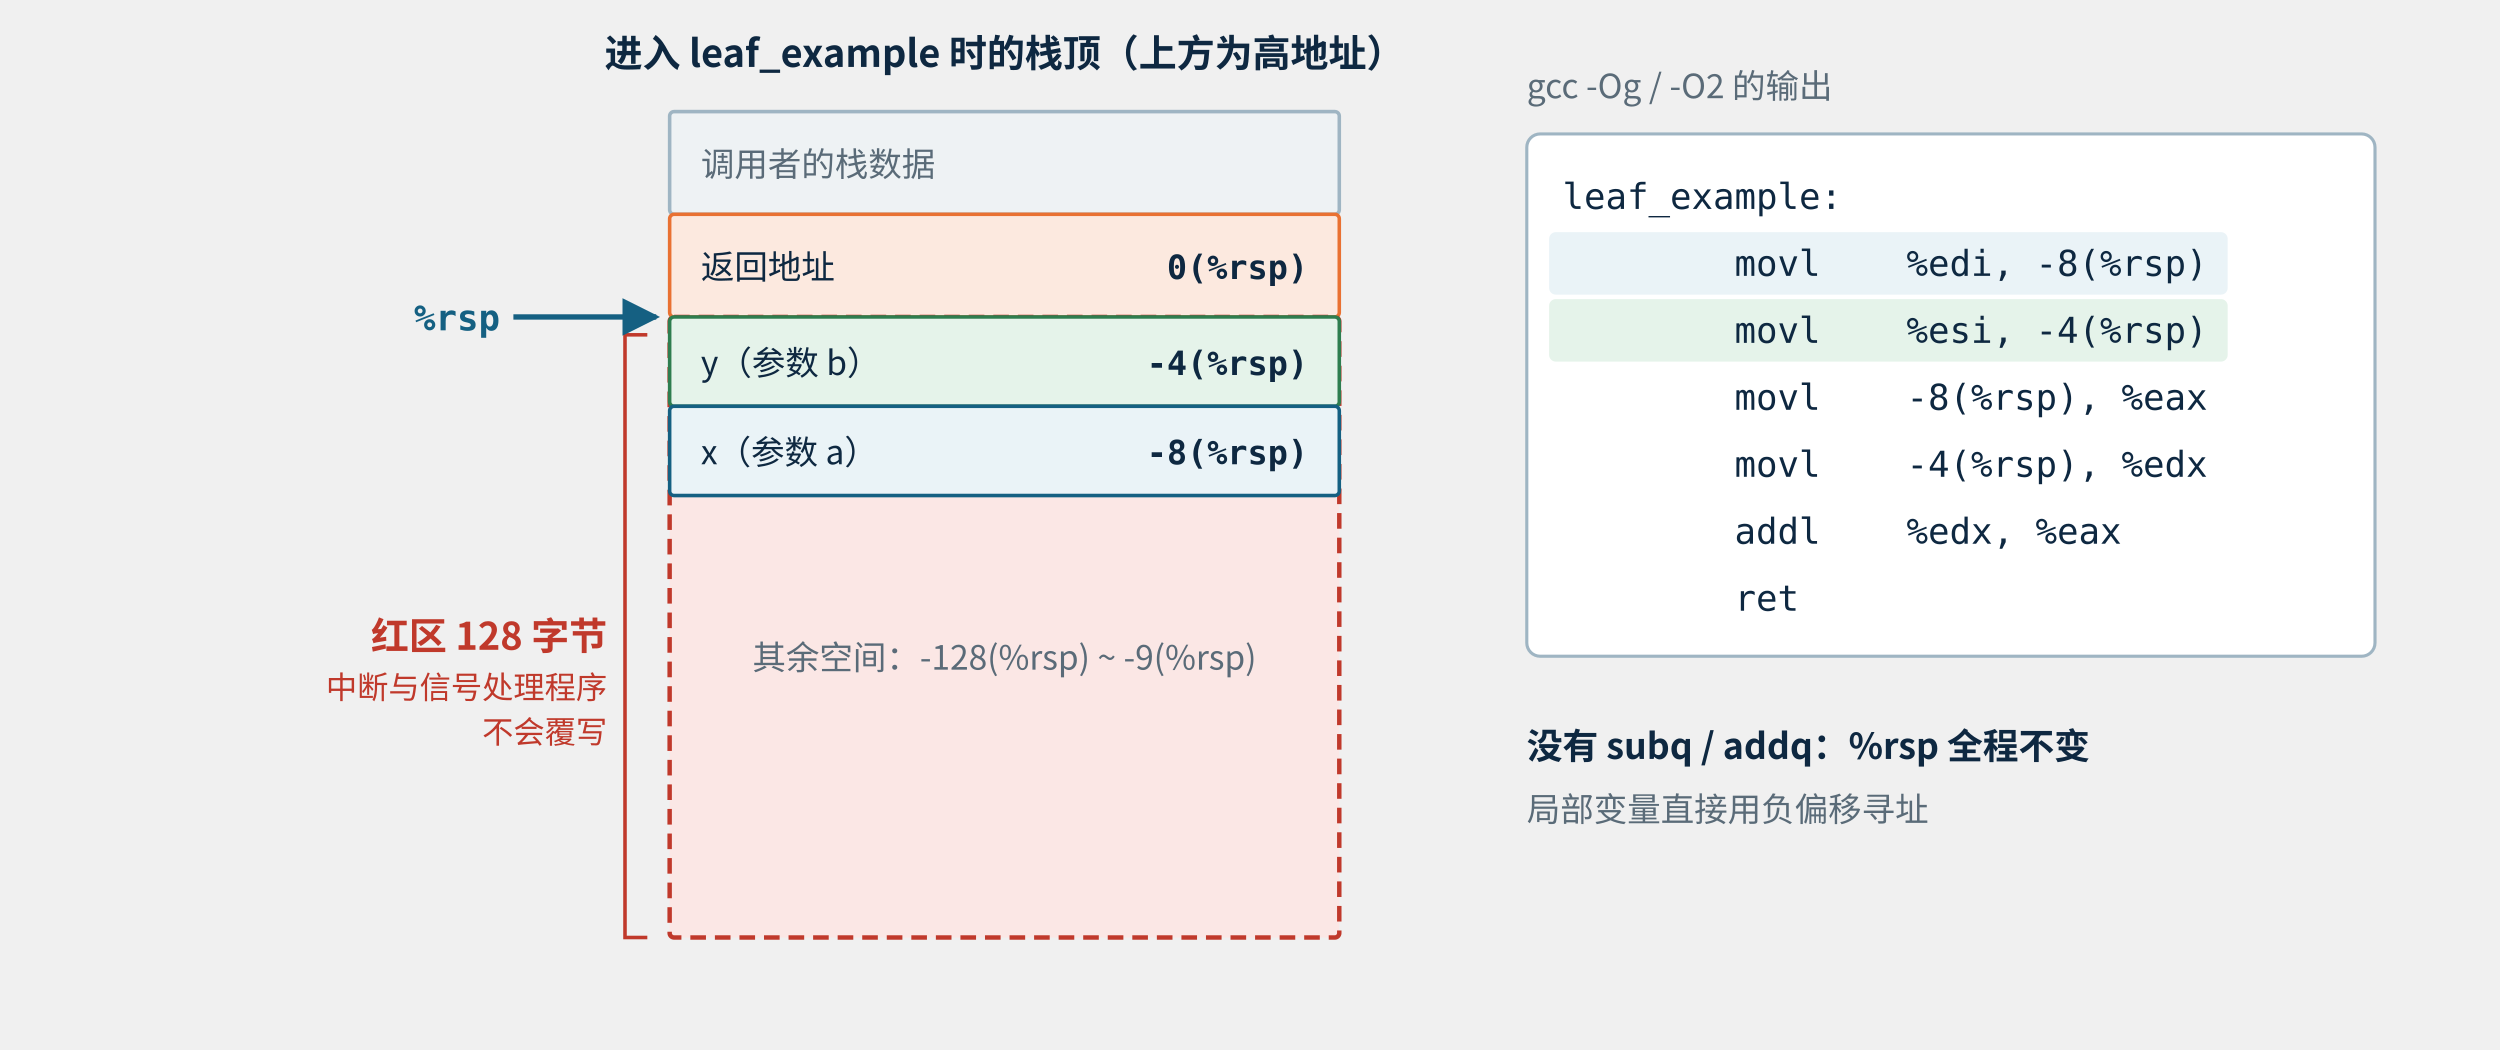
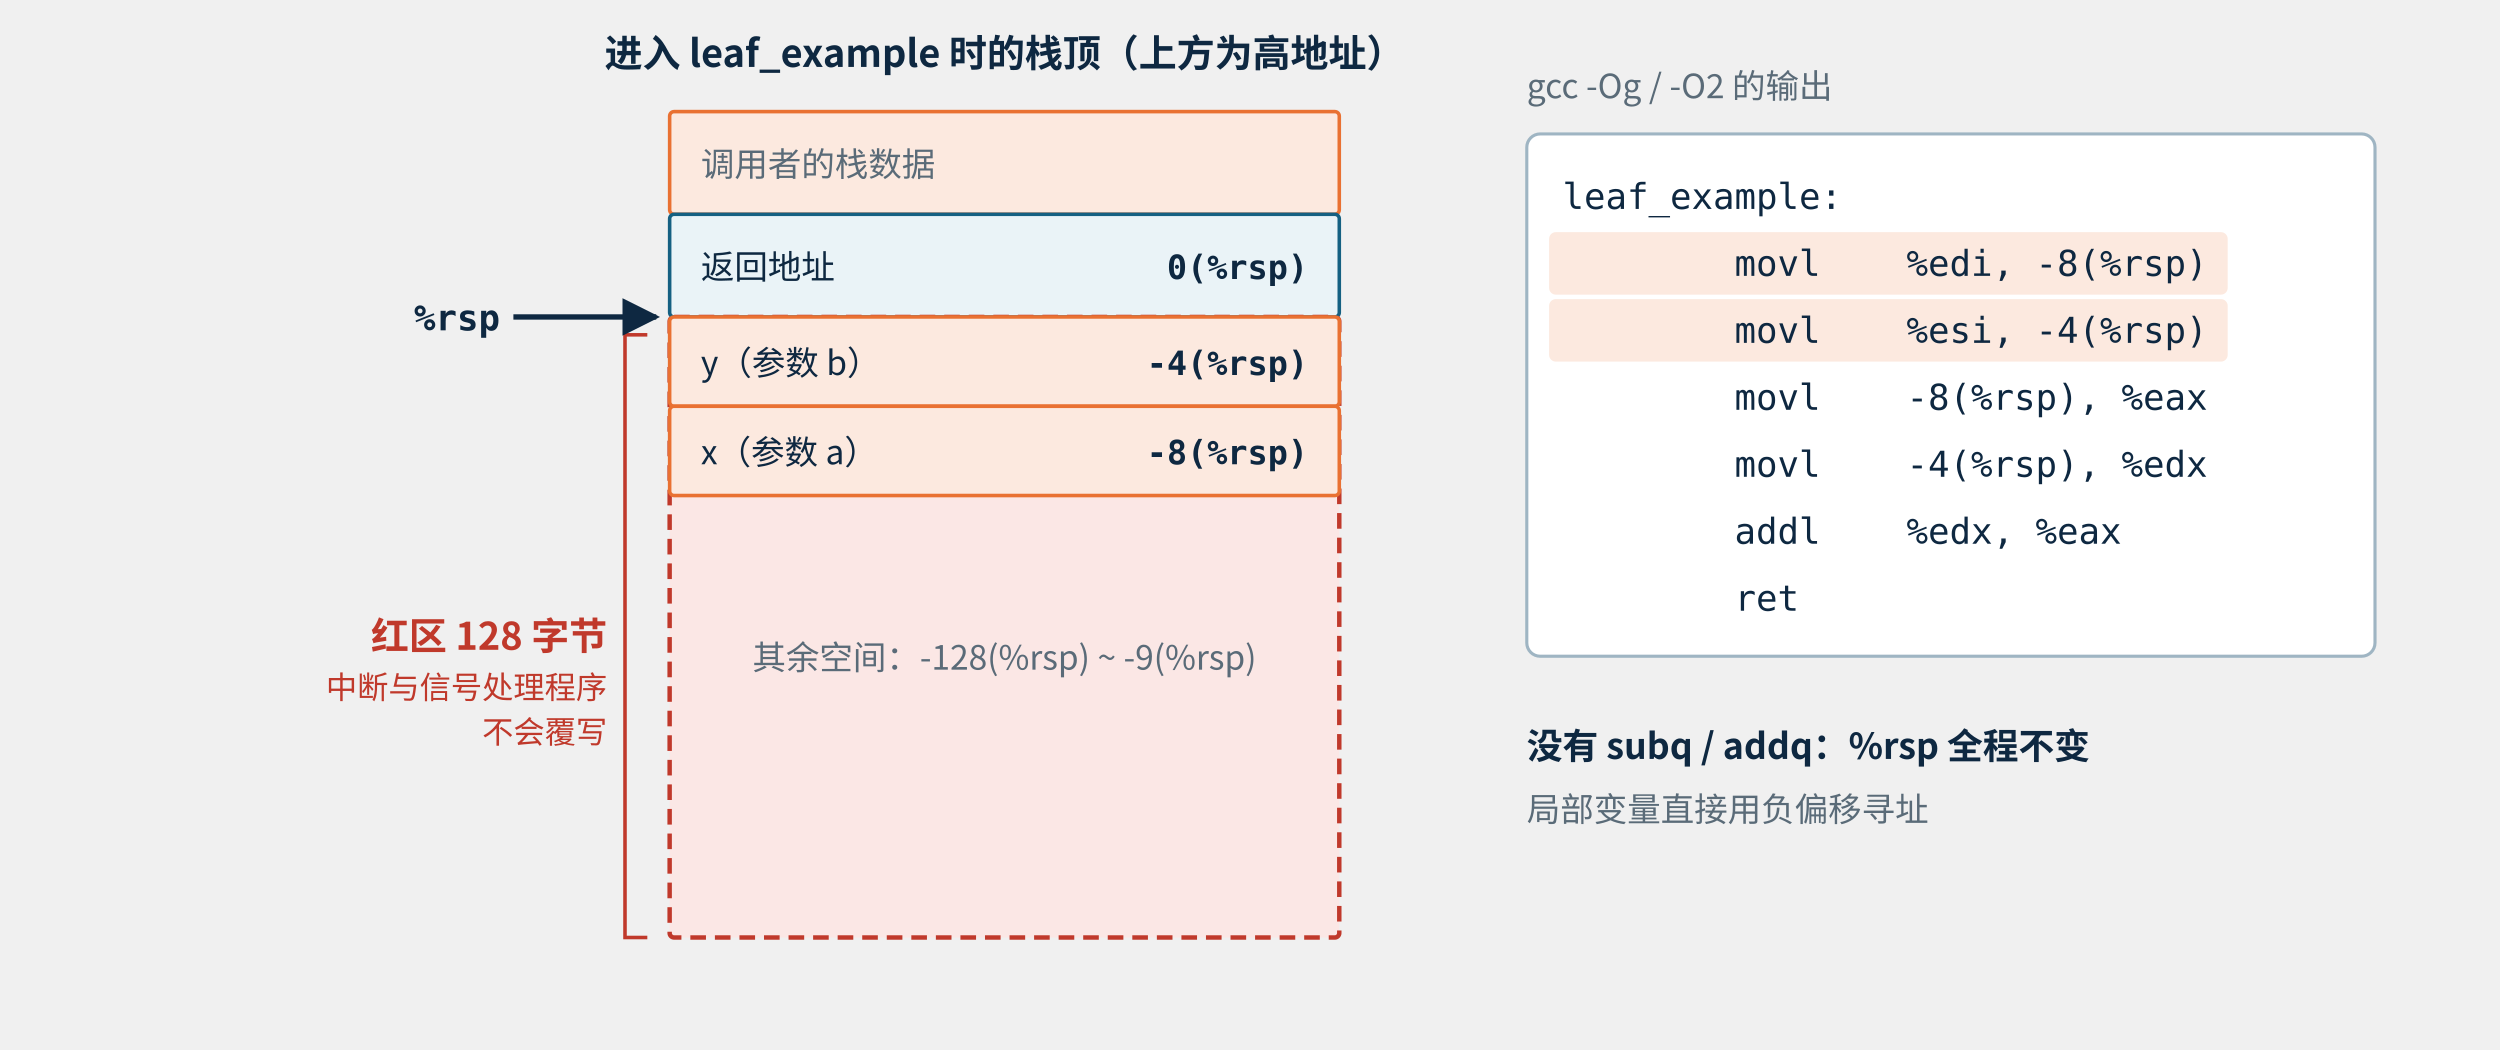
<svg xmlns="http://www.w3.org/2000/svg" viewBox="0 0 1120 470" width="1120" height="470">
  <defs>
    <marker id="ah-156082" viewBox="0 0 10 10" refX="9" refY="5" markerWidth="7" markerHeight="7" orient="auto-start-reverse">
      <path d="M0,0 L10,5 L0,10 z" fill="#156082" />
    </marker>
    <marker id="ah-e97132" viewBox="0 0 10 10" refX="9" refY="5" markerWidth="7" markerHeight="7" orient="auto-start-reverse">
      <path d="M0,0 L10,5 L0,10 z" fill="#e97132" />
    </marker>
    <marker id="ah-0e2841" viewBox="0 0 10 10" refX="9" refY="5" markerWidth="7" markerHeight="7" orient="auto-start-reverse">
      <path d="M0,0 L10,5 L0,10 z" fill="#0e2841" />
    </marker>
    <marker id="ah-2e7d4f" viewBox="0 0 10 10" refX="9" refY="5" markerWidth="7" markerHeight="7" orient="auto-start-reverse">
      <path d="M0,0 L10,5 L0,10 z" fill="#2e7d4f" />
    </marker>
    <marker id="ah-c0392b" viewBox="0 0 10 10" refX="9" refY="5" markerWidth="7" markerHeight="7" orient="auto-start-reverse">
      <path d="M0,0 L10,5 L0,10 z" fill="#c0392b" />
    </marker>
    <marker id="ah-5a6b78" viewBox="0 0 10 10" refX="9" refY="5" markerWidth="7" markerHeight="7" orient="auto-start-reverse">
      <path d="M0,0 L10,5 L0,10 z" fill="#5a6b78" />
    </marker>
    <marker id="ah-9fb5c3" viewBox="0 0 10 10" refX="9" refY="5" markerWidth="7" markerHeight="7" orient="auto-start-reverse">
      <path d="M0,0 L10,5 L0,10 z" fill="#9fb5c3" />
    </marker>
  </defs>
  <text x="450.0" y="30.0" font-family="PingFang SC, Noto Sans CJK SC, Source Han Sans SC, sans-serif" font-size="17" font-weight="bold" fill="#0e2841" text-anchor="middle">进入 leaf_example 时的栈顶（上方为高地址）</text>
-   <rect x="300.0" y="50.0" width="300.0" height="46.0" rx="2" fill="#eef2f4" stroke="#9fb5c3" stroke-width="1.6" />
+   <rect x="300.0" y="50.0" width="300.0" height="46.0" rx="2" fill="#fce9df" stroke="#e97132" stroke-width="1.6" />
  <text x="314.0" y="79.0" font-family="PingFang SC, Noto Sans CJK SC, Source Han Sans SC, sans-serif" font-size="15" font-weight="normal" fill="#5a6b78" text-anchor="start">调用者的栈数据</text>
-   <rect x="300.0" y="96.0" width="300.0" height="46.0" rx="2" fill="#fce9df" stroke="#e97132" stroke-width="1.6" />
+   <rect x="300.0" y="96.0" width="300.0" height="46.0" rx="2" fill="#eaf3f7" stroke="#156082" stroke-width="1.6" />
  <text x="314.0" y="125.0" font-family="PingFang SC, Noto Sans CJK SC, Source Han Sans SC, sans-serif" font-size="15" font-weight="normal" fill="#0e2841" text-anchor="start">返回地址</text>
  <text x="586.0" y="125.0" font-family="SFMono-Regular, Menlo, DejaVu Sans Mono, Consolas, monospace" font-size="15" font-weight="bold" fill="#0e2841" text-anchor="end">0(%rsp)</text>
  <rect x="300.0" y="142.0" width="300.0" height="278.0" rx="2" fill="#fbe7e5" stroke="#c0392b" stroke-width="2" stroke-dasharray="7 4" />
-   <rect x="300.0" y="142.0" width="300.0" height="40.0" rx="2" fill="#e5f3ea" stroke="#2e7d4f" stroke-width="1.6" />
+   <rect x="300.0" y="142.0" width="300.0" height="40.0" rx="2" fill="#fce9df" stroke="#e97132" stroke-width="1.6" />
  <text x="314.0" y="168.0" font-family="PingFang SC, Noto Sans CJK SC, Source Han Sans SC, sans-serif" font-size="15" font-weight="normal" fill="#0e2841" text-anchor="start">y（参数 b）</text>
  <text x="586.0" y="168.0" font-family="SFMono-Regular, Menlo, DejaVu Sans Mono, Consolas, monospace" font-size="15" font-weight="bold" fill="#0e2841" text-anchor="end">-4(%rsp)</text>
-   <rect x="300.0" y="182.0" width="300.0" height="40.0" rx="2" fill="#eaf3f7" stroke="#156082" stroke-width="1.6" />
+   <rect x="300.0" y="182.0" width="300.0" height="40.0" rx="2" fill="#fce9df" stroke="#e97132" stroke-width="1.6" />
  <text x="314.0" y="208.0" font-family="PingFang SC, Noto Sans CJK SC, Source Han Sans SC, sans-serif" font-size="15" font-weight="normal" fill="#0e2841" text-anchor="start">x（参数 a）</text>
  <text x="586.0" y="208.0" font-family="SFMono-Regular, Menlo, DejaVu Sans Mono, Consolas, monospace" font-size="15" font-weight="bold" fill="#0e2841" text-anchor="end">-8(%rsp)</text>
  <text x="450.0" y="300.0" font-family="PingFang SC, Noto Sans CJK SC, Source Han Sans SC, sans-serif" font-size="15" font-weight="normal" fill="#5a6b78" text-anchor="middle">其余空间：-128(%rsp) ~ -9(%rsp)</text>
  <path d="M 290.0 150.0 L 280.0 150.0 L 280.0 420.0 L 290.0 420.0" fill="none" stroke="#c0392b" stroke-width="1.6" />
  <text x="272.0" y="291.1" font-family="PingFang SC, Noto Sans CJK SC, Source Han Sans SC, sans-serif" font-size="17" font-weight="bold" fill="#c0392b" text-anchor="end">红区 128 字节</text>
  <text x="272.0" y="313.0" font-family="PingFang SC, Noto Sans CJK SC, Source Han Sans SC, sans-serif" font-size="14" font-weight="normal" fill="#c0392b" text-anchor="end">中断与信号处理程序</text>
  <text x="272.0" y="333.0" font-family="PingFang SC, Noto Sans CJK SC, Source Han Sans SC, sans-serif" font-size="14" font-weight="normal" fill="#c0392b" text-anchor="end">不会覆写</text>
-   <line x1="230.0" y1="142.0" x2="294.0" y2="142.0" stroke="#156082" stroke-width="2.4" marker-end="url(#ah-156082)" />
-   <text x="224.0" y="148.0" font-family="SFMono-Regular, Menlo, DejaVu Sans Mono, Consolas, monospace" font-size="16" font-weight="bold" fill="#156082" text-anchor="end">%rsp</text>
+   <line x1="230.0" y1="142.0" x2="294.0" y2="142.0" stroke="#0e2841" stroke-width="2.4" marker-end="url(#ah-0e2841)" />
+   <text x="224.0" y="148.0" font-family="SFMono-Regular, Menlo, DejaVu Sans Mono, Consolas, monospace" font-size="16" font-weight="bold" fill="#0e2841" text-anchor="end">%rsp</text>
  <text x="684.0" y="44.0" font-family="PingFang SC, Noto Sans CJK SC, Source Han Sans SC, sans-serif" font-size="15" font-weight="normal" fill="#5a6b78" text-anchor="start">gcc -Og / -O2 的输出</text>
  <rect x="684.0" y="60.0" width="380.0" height="234.0" rx="6" fill="#ffffff" stroke="#9fb5c3" stroke-width="1.4" />
  <text x="700.0" y="93.6" font-family="SFMono-Regular, Menlo, DejaVu Sans Mono, Consolas, monospace" font-size="16" font-weight="normal" fill="#0e2841" text-anchor="start">leaf_example:</text>
-   <rect x="694.0" y="104.0" width="304.0" height="28.0" rx="3" fill="#eaf3f7" stroke="none" stroke-width="0" />
+   <rect x="694.0" y="104.0" width="304.0" height="28.0" rx="3" fill="#fce9df" stroke="none" stroke-width="0" />
  <text x="700.0" y="123.6" font-family="SFMono-Regular, Menlo, DejaVu Sans Mono, Consolas, monospace" font-size="16" font-weight="normal" fill="#0e2841" text-anchor="start" xml:space="preserve">        movl    %edi, -8(%rsp)</text>
-   <rect x="694.0" y="134.0" width="304.0" height="28.0" rx="3" fill="#e5f3ea" stroke="none" stroke-width="0" />
+   <rect x="694.0" y="134.0" width="304.0" height="28.0" rx="3" fill="#fce9df" stroke="none" stroke-width="0" />
  <text x="700.0" y="153.6" font-family="SFMono-Regular, Menlo, DejaVu Sans Mono, Consolas, monospace" font-size="16" font-weight="normal" fill="#0e2841" text-anchor="start" xml:space="preserve">        movl    %esi, -4(%rsp)</text>
  <text x="700.0" y="183.6" font-family="SFMono-Regular, Menlo, DejaVu Sans Mono, Consolas, monospace" font-size="16" font-weight="normal" fill="#0e2841" text-anchor="start" xml:space="preserve">        movl    -8(%rsp), %eax</text>
  <text x="700.0" y="213.6" font-family="SFMono-Regular, Menlo, DejaVu Sans Mono, Consolas, monospace" font-size="16" font-weight="normal" fill="#0e2841" text-anchor="start" xml:space="preserve">        movl    -4(%rsp), %edx</text>
  <text x="700.0" y="243.6" font-family="SFMono-Regular, Menlo, DejaVu Sans Mono, Consolas, monospace" font-size="16" font-weight="normal" fill="#0e2841" text-anchor="start" xml:space="preserve">        addl    %edx, %eax</text>
  <text x="700.0" y="273.6" font-family="SFMono-Regular, Menlo, DejaVu Sans Mono, Consolas, monospace" font-size="16" font-weight="normal" fill="#0e2841" text-anchor="start" xml:space="preserve">        ret</text>
  <text x="684.0" y="340.0" font-family="PingFang SC, Noto Sans CJK SC, Source Han Sans SC, sans-serif" font-size="16" font-weight="bold" fill="#0e2841" text-anchor="start">没有 subq / addq：%rsp 全程不变</text>
  <text x="684.0" y="368.0" font-family="PingFang SC, Noto Sans CJK SC, Source Han Sans SC, sans-serif" font-size="15" font-weight="normal" fill="#5a6b78" text-anchor="start">局部变量直接用负偏移寻址</text>
</svg>
